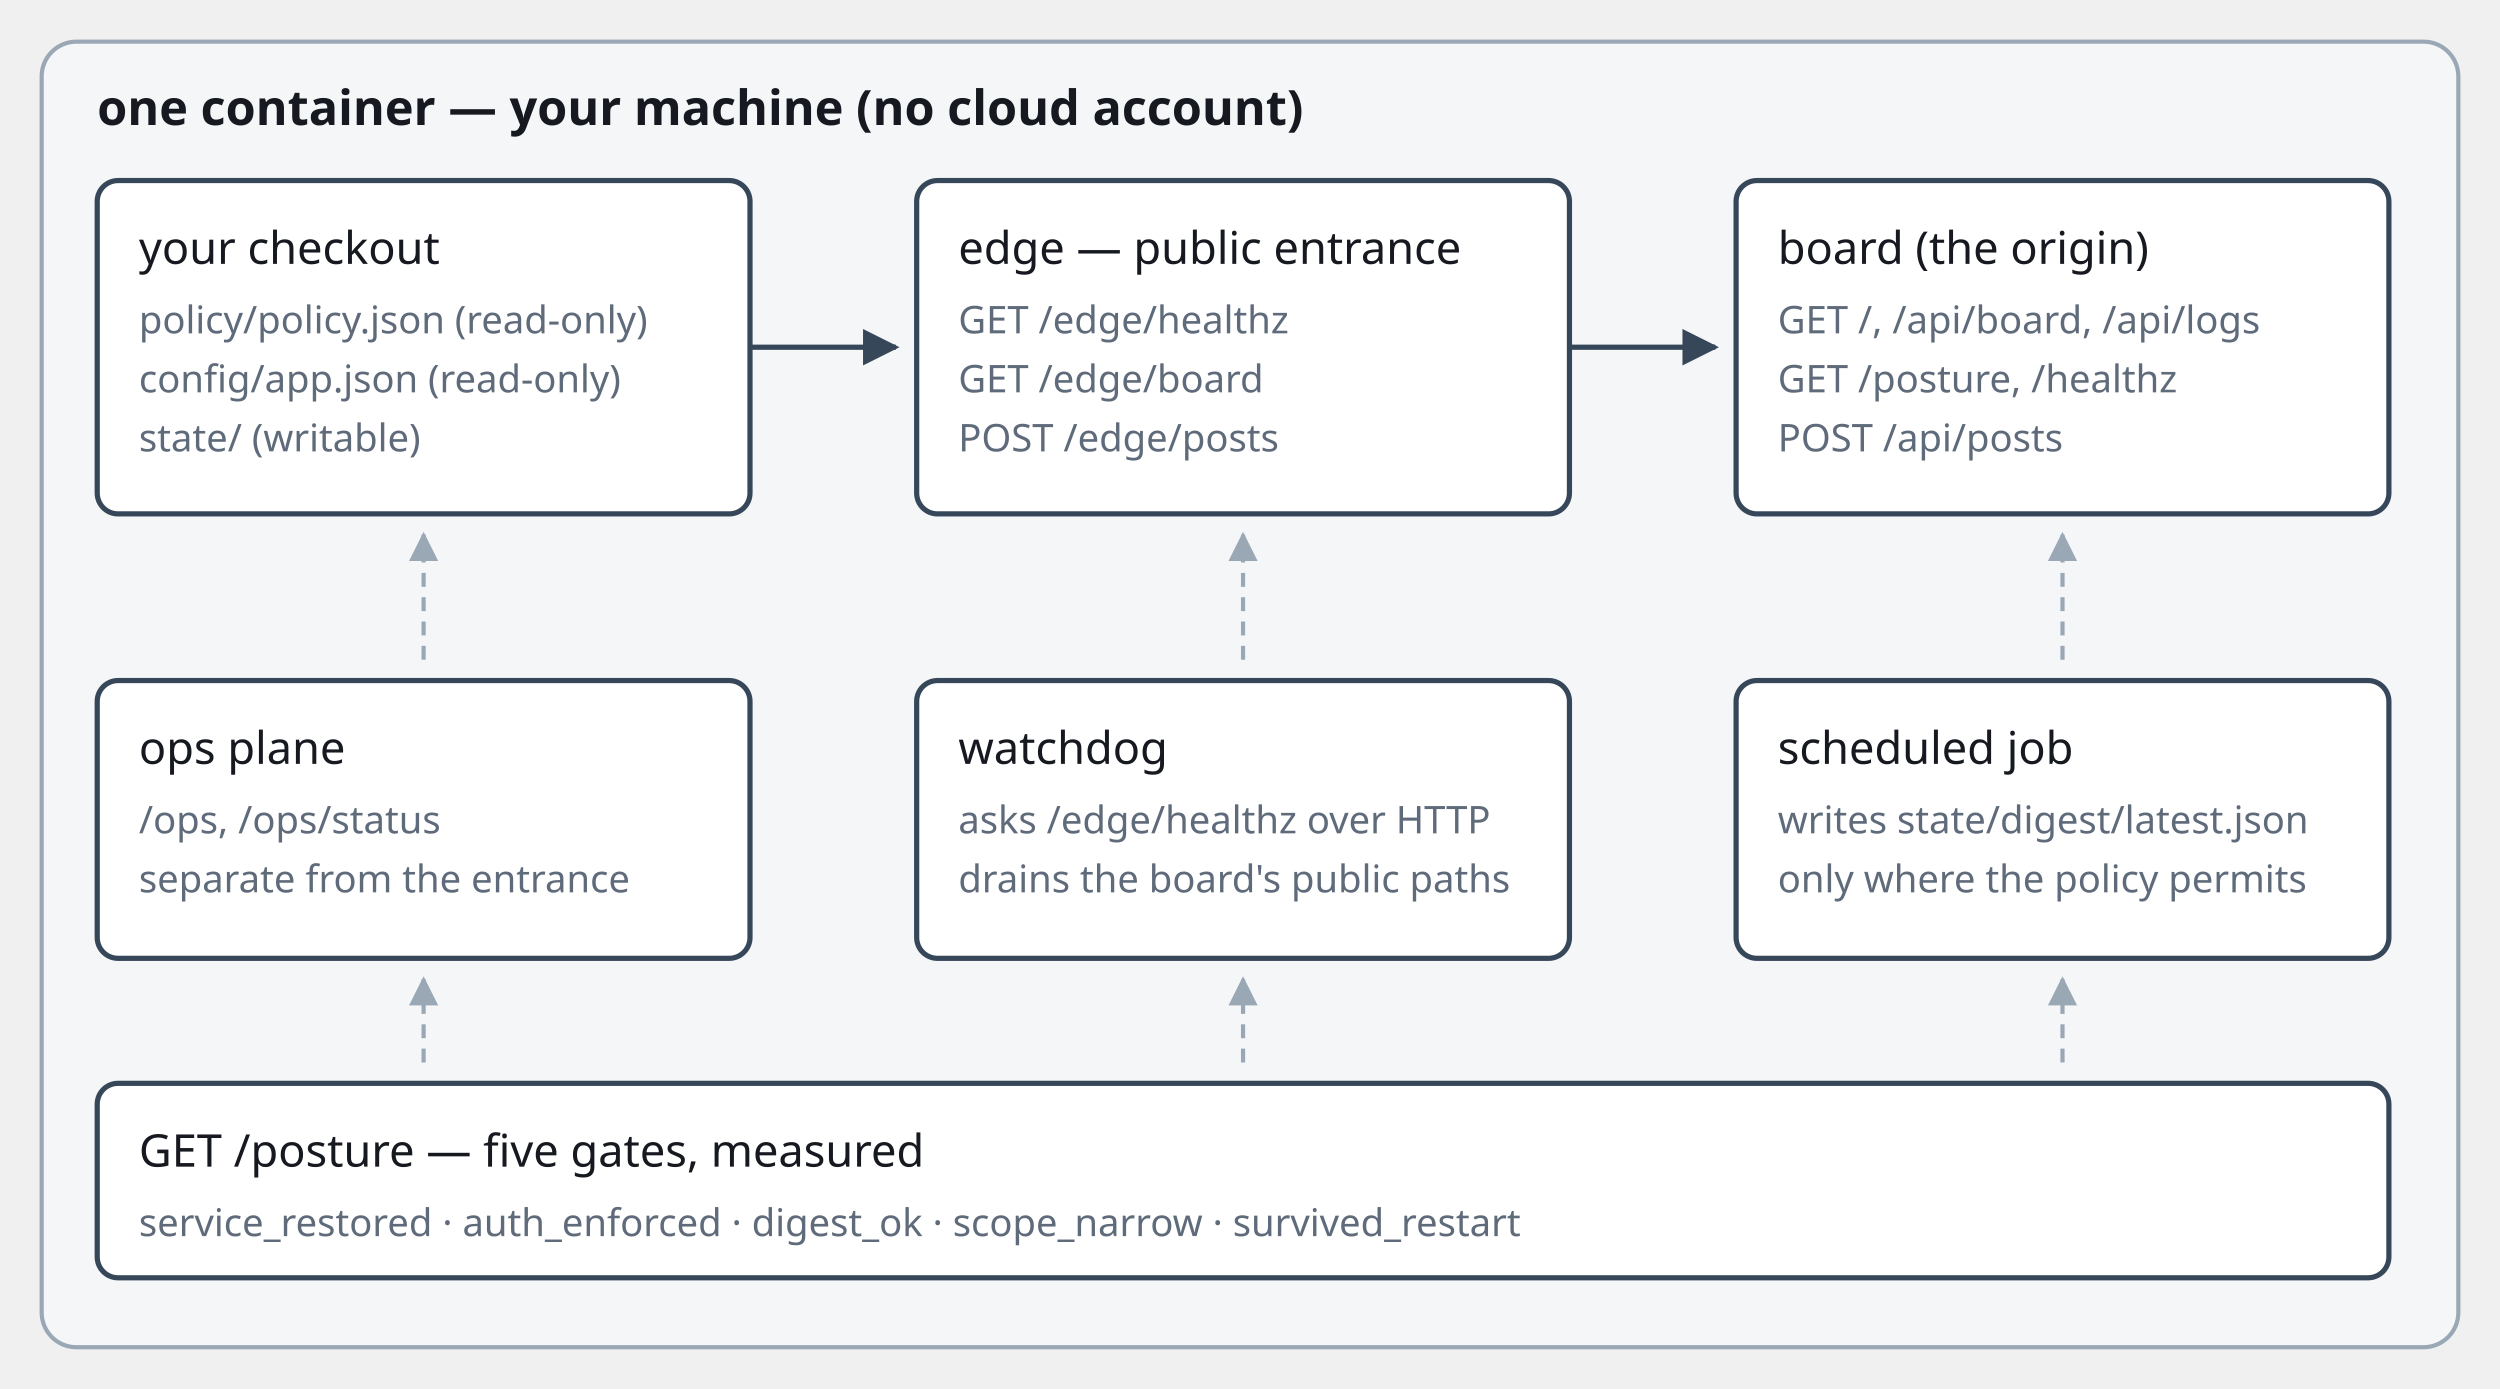
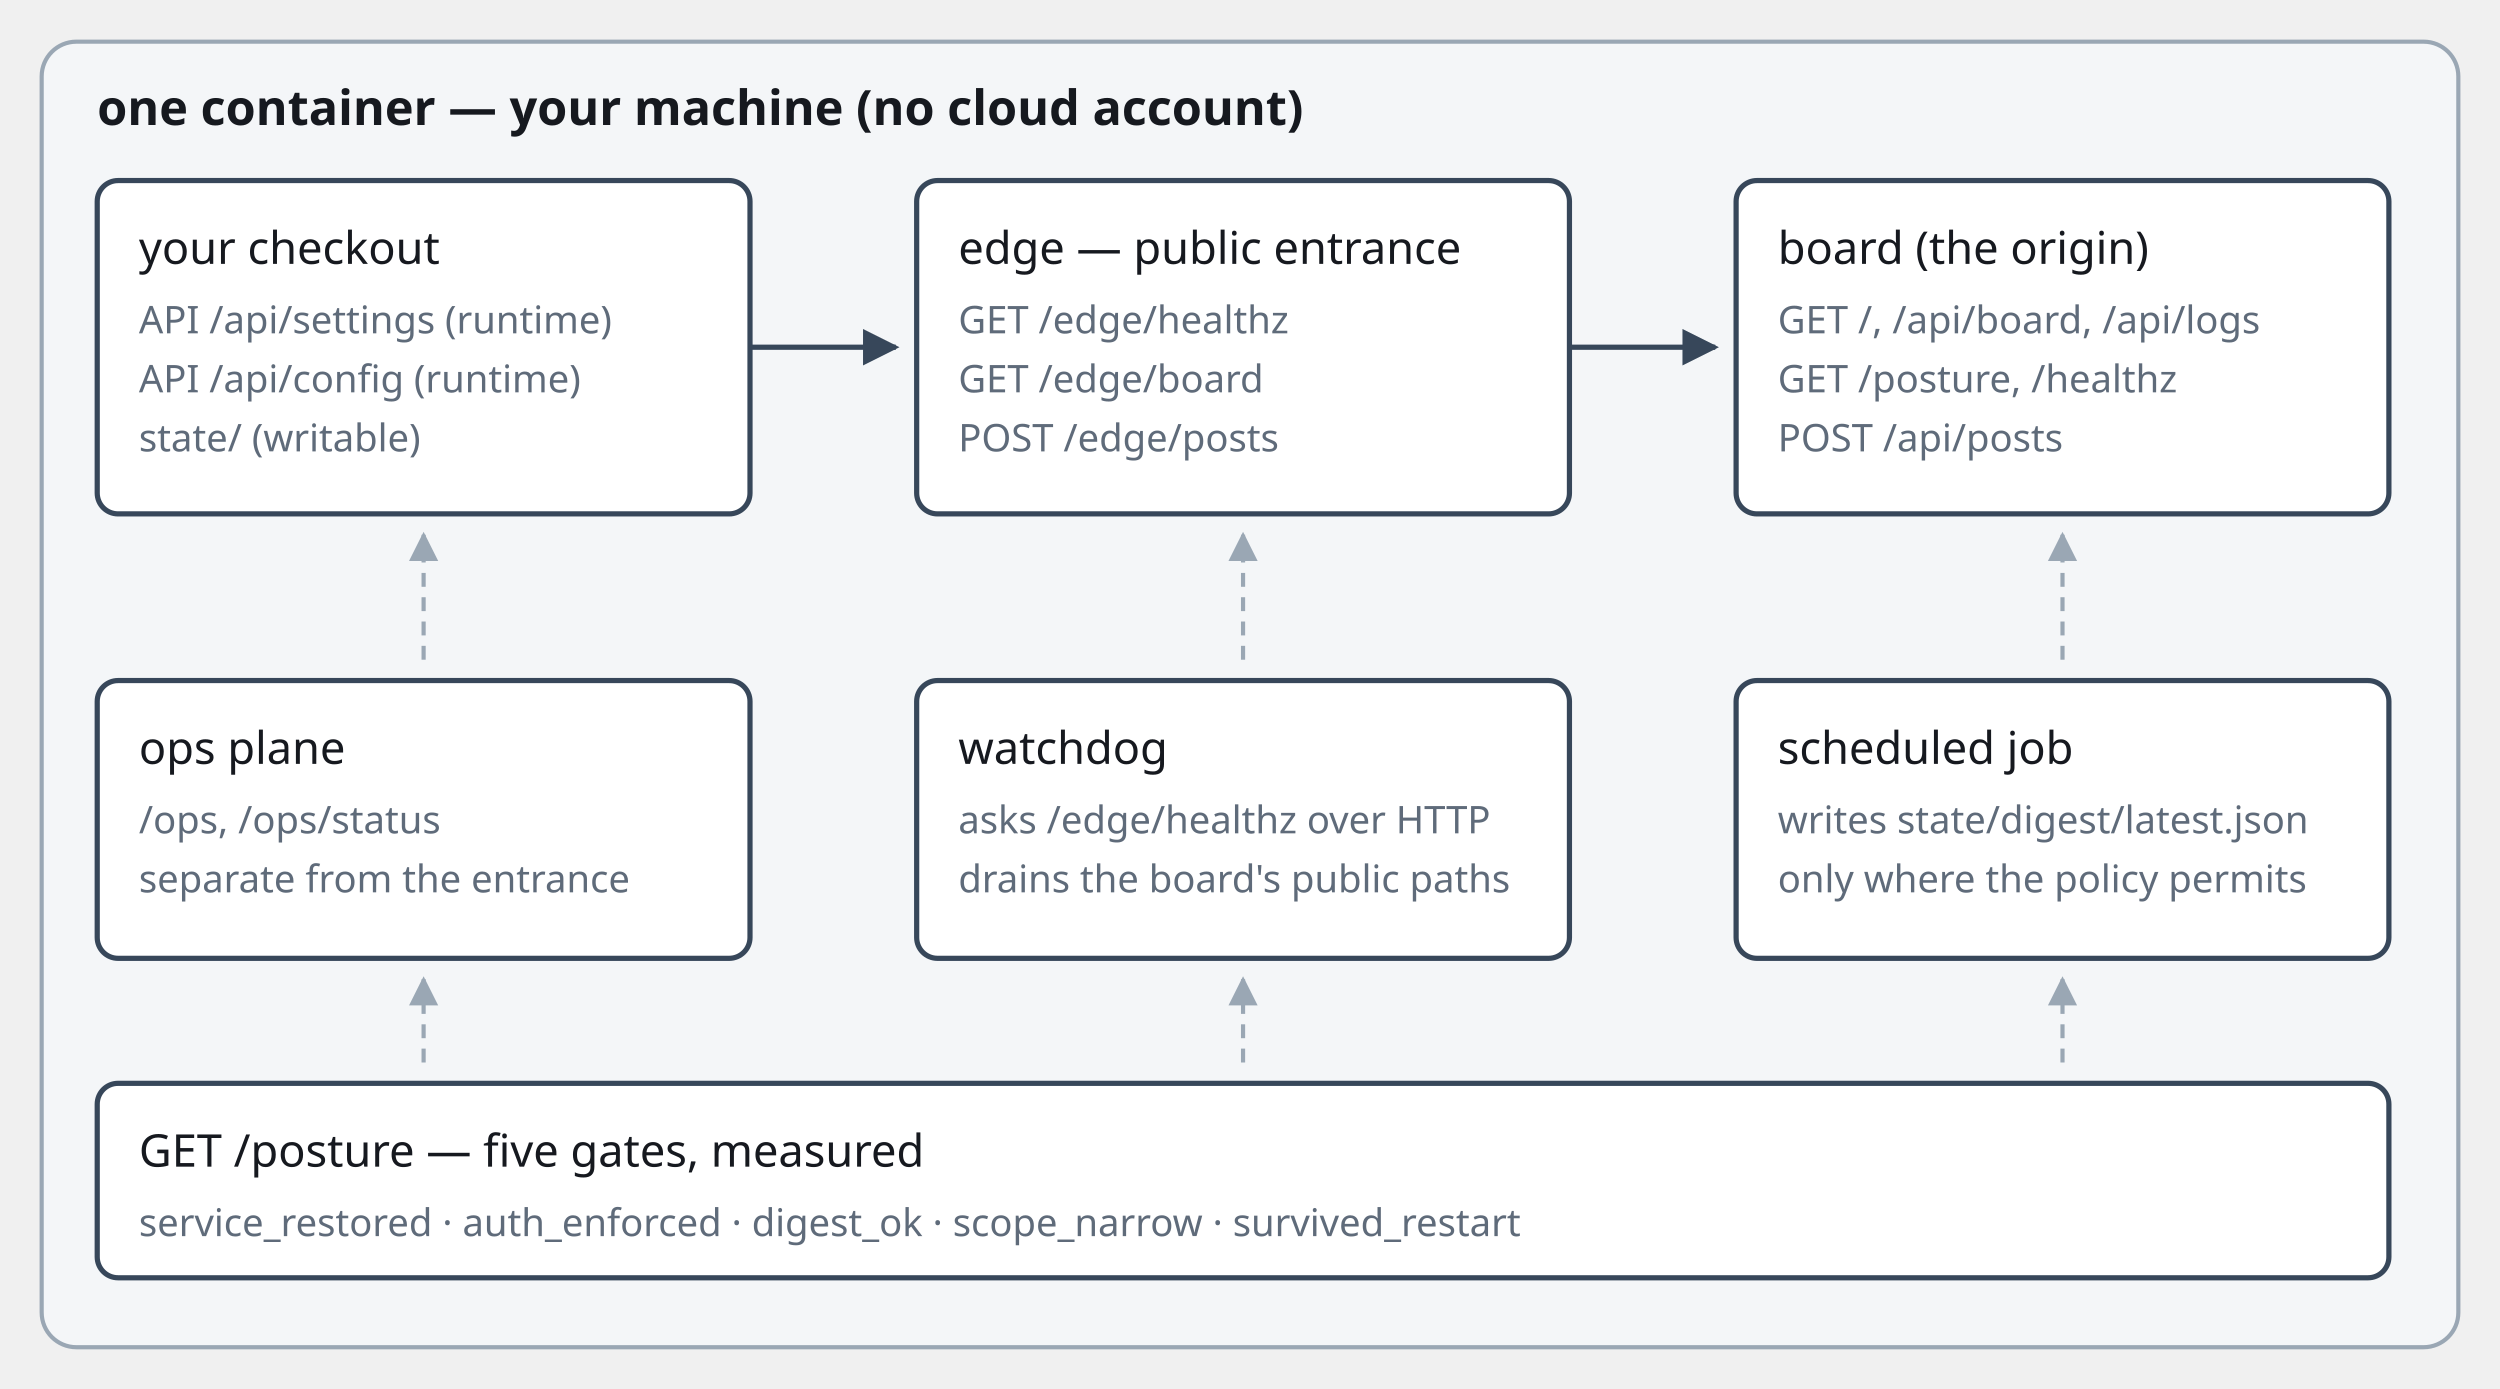
<svg xmlns="http://www.w3.org/2000/svg" viewBox="0 0 720 400" width="720" height="400" role="img" aria-label="stackstack-recover architecture">
  <style>
    .box { fill: #ffffff; stroke: #37475a; stroke-width: 1.5; }
    .soft { fill: #f4f6f8; stroke: #9aa7b4; stroke-width: 1.2; }
    .t { font-family: system-ui, sans-serif; font-size: 13px; fill: #16191f; }
    .s { font-family: system-ui, sans-serif; font-size: 11px; fill: #5f6b7a; }
    .h { font-family: system-ui, sans-serif; font-size: 14px; font-weight: 600; fill: #16191f; }
    .flow { stroke: #37475a; stroke-width: 1.5; fill: none; marker-end: url(#a); }
    .dash { stroke: #9aa7b4; stroke-width: 1.2; fill: none; stroke-dasharray: 4 3; marker-end: url(#b); }
  </style>
  <defs>
    <marker id="a" viewBox="0 0 10 10" refX="9" refY="5" markerWidth="7" markerHeight="7" orient="auto">
      <path d="M0,0 L10,5 L0,10 z" fill="#37475a" />
    </marker>
    <marker id="b" viewBox="0 0 10 10" refX="9" refY="5" markerWidth="7" markerHeight="7" orient="auto">
      <path d="M0,0 L10,5 L0,10 z" fill="#9aa7b4" />
    </marker>
  </defs>
  <rect x="12" y="12" width="696" height="376" rx="10" class="soft" />
  <text x="28" y="36" class="h">one container — your machine (no cloud account)</text>
  <rect x="28" y="52" width="188" height="96" rx="6" class="box" />
  <text x="40" y="76" class="t">your checkout</text>
-   <text x="40" y="96" class="s">policy/policy.json  (read-only)</text>
-   <text x="40" y="113" class="s">config/app.json     (read-only)</text>
+   <text x="40" y="96" class="s">API /api/settings  (runtime)</text>
+   <text x="40" y="113" class="s">API /api/config    (runtime)</text>
  <text x="40" y="130" class="s">state/              (writable)</text>
  <rect x="264" y="52" width="188" height="96" rx="6" class="box" />
  <text x="276" y="76" class="t">edge — public entrance</text>
  <text x="276" y="96" class="s">GET  /edge/healthz</text>
  <text x="276" y="113" class="s">GET  /edge/board</text>
  <text x="276" y="130" class="s">POST /edge/posts</text>
  <rect x="500" y="52" width="188" height="96" rx="6" class="box" />
  <text x="512" y="76" class="t">board (the origin)</text>
  <text x="512" y="96" class="s">GET /, /api/board, /api/logs</text>
  <text x="512" y="113" class="s">GET /posture, /healthz</text>
  <text x="512" y="130" class="s">POST /api/posts</text>
  <rect x="264" y="196" width="188" height="80" rx="6" class="box" />
  <text x="276" y="220" class="t">watchdog</text>
  <text x="276" y="240" class="s">asks /edge/healthz over HTTP</text>
  <text x="276" y="257" class="s">drains the board's public paths</text>
  <rect x="500" y="196" width="188" height="80" rx="6" class="box" />
  <text x="512" y="220" class="t">scheduled job</text>
  <text x="512" y="240" class="s">writes state/digest/latest.json</text>
  <text x="512" y="257" class="s">only where the policy permits</text>
  <rect x="28" y="196" width="188" height="80" rx="6" class="box" />
  <text x="40" y="220" class="t">ops plane</text>
  <text x="40" y="240" class="s">/ops, /ops/status</text>
  <text x="40" y="257" class="s">separate from the entrance</text>
  <rect x="28" y="312" width="660" height="56" rx="6" class="box" />
  <text x="40" y="336" class="t">GET /posture — five gates, measured</text>
  <text x="40" y="356" class="s">service_restored · auth_enforced · digest_ok · scope_narrow · survived_restart</text>
  <path class="flow" d="M216 100 L258 100" />
  <path class="flow" d="M452 100 L494 100" />
  <path class="dash" d="M358 190 L358 154" />
  <path class="dash" d="M594 190 L594 154" />
  <path class="dash" d="M122 190 L122 154" />
  <path class="dash" d="M358 306 L358 282" />
  <path class="dash" d="M594 306 L594 282" />
  <path class="dash" d="M122 306 L122 282" />
</svg>
